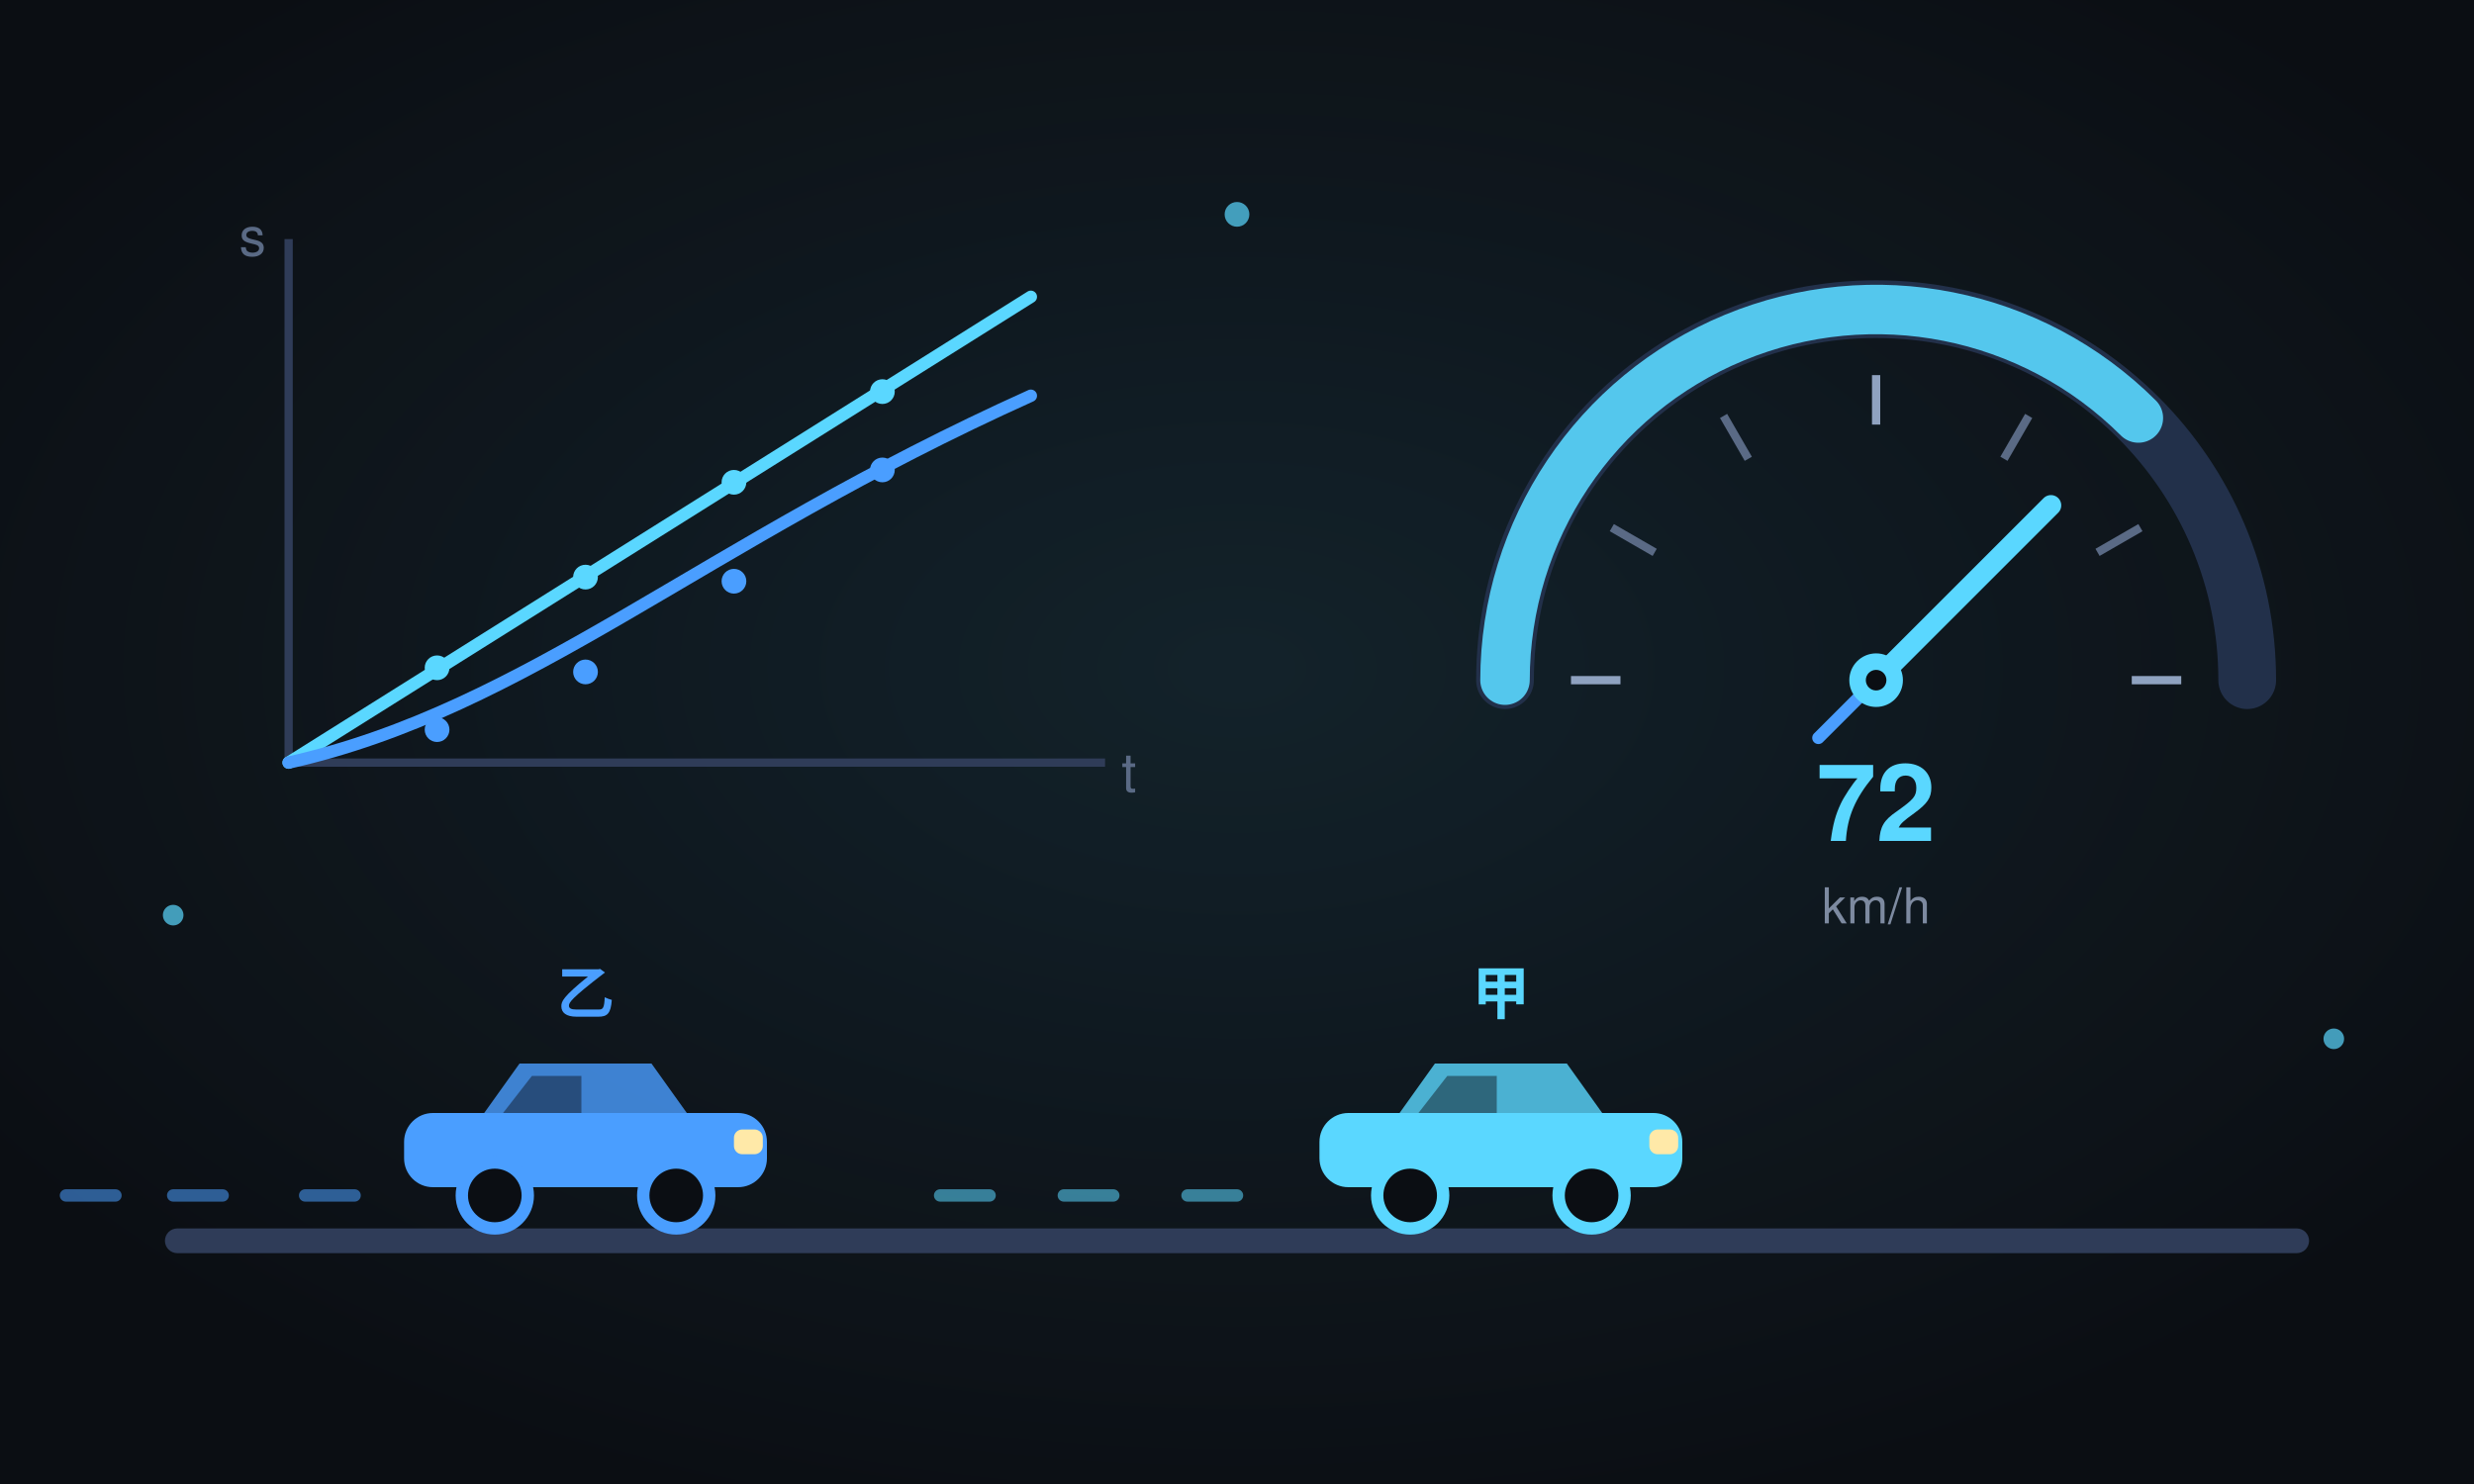
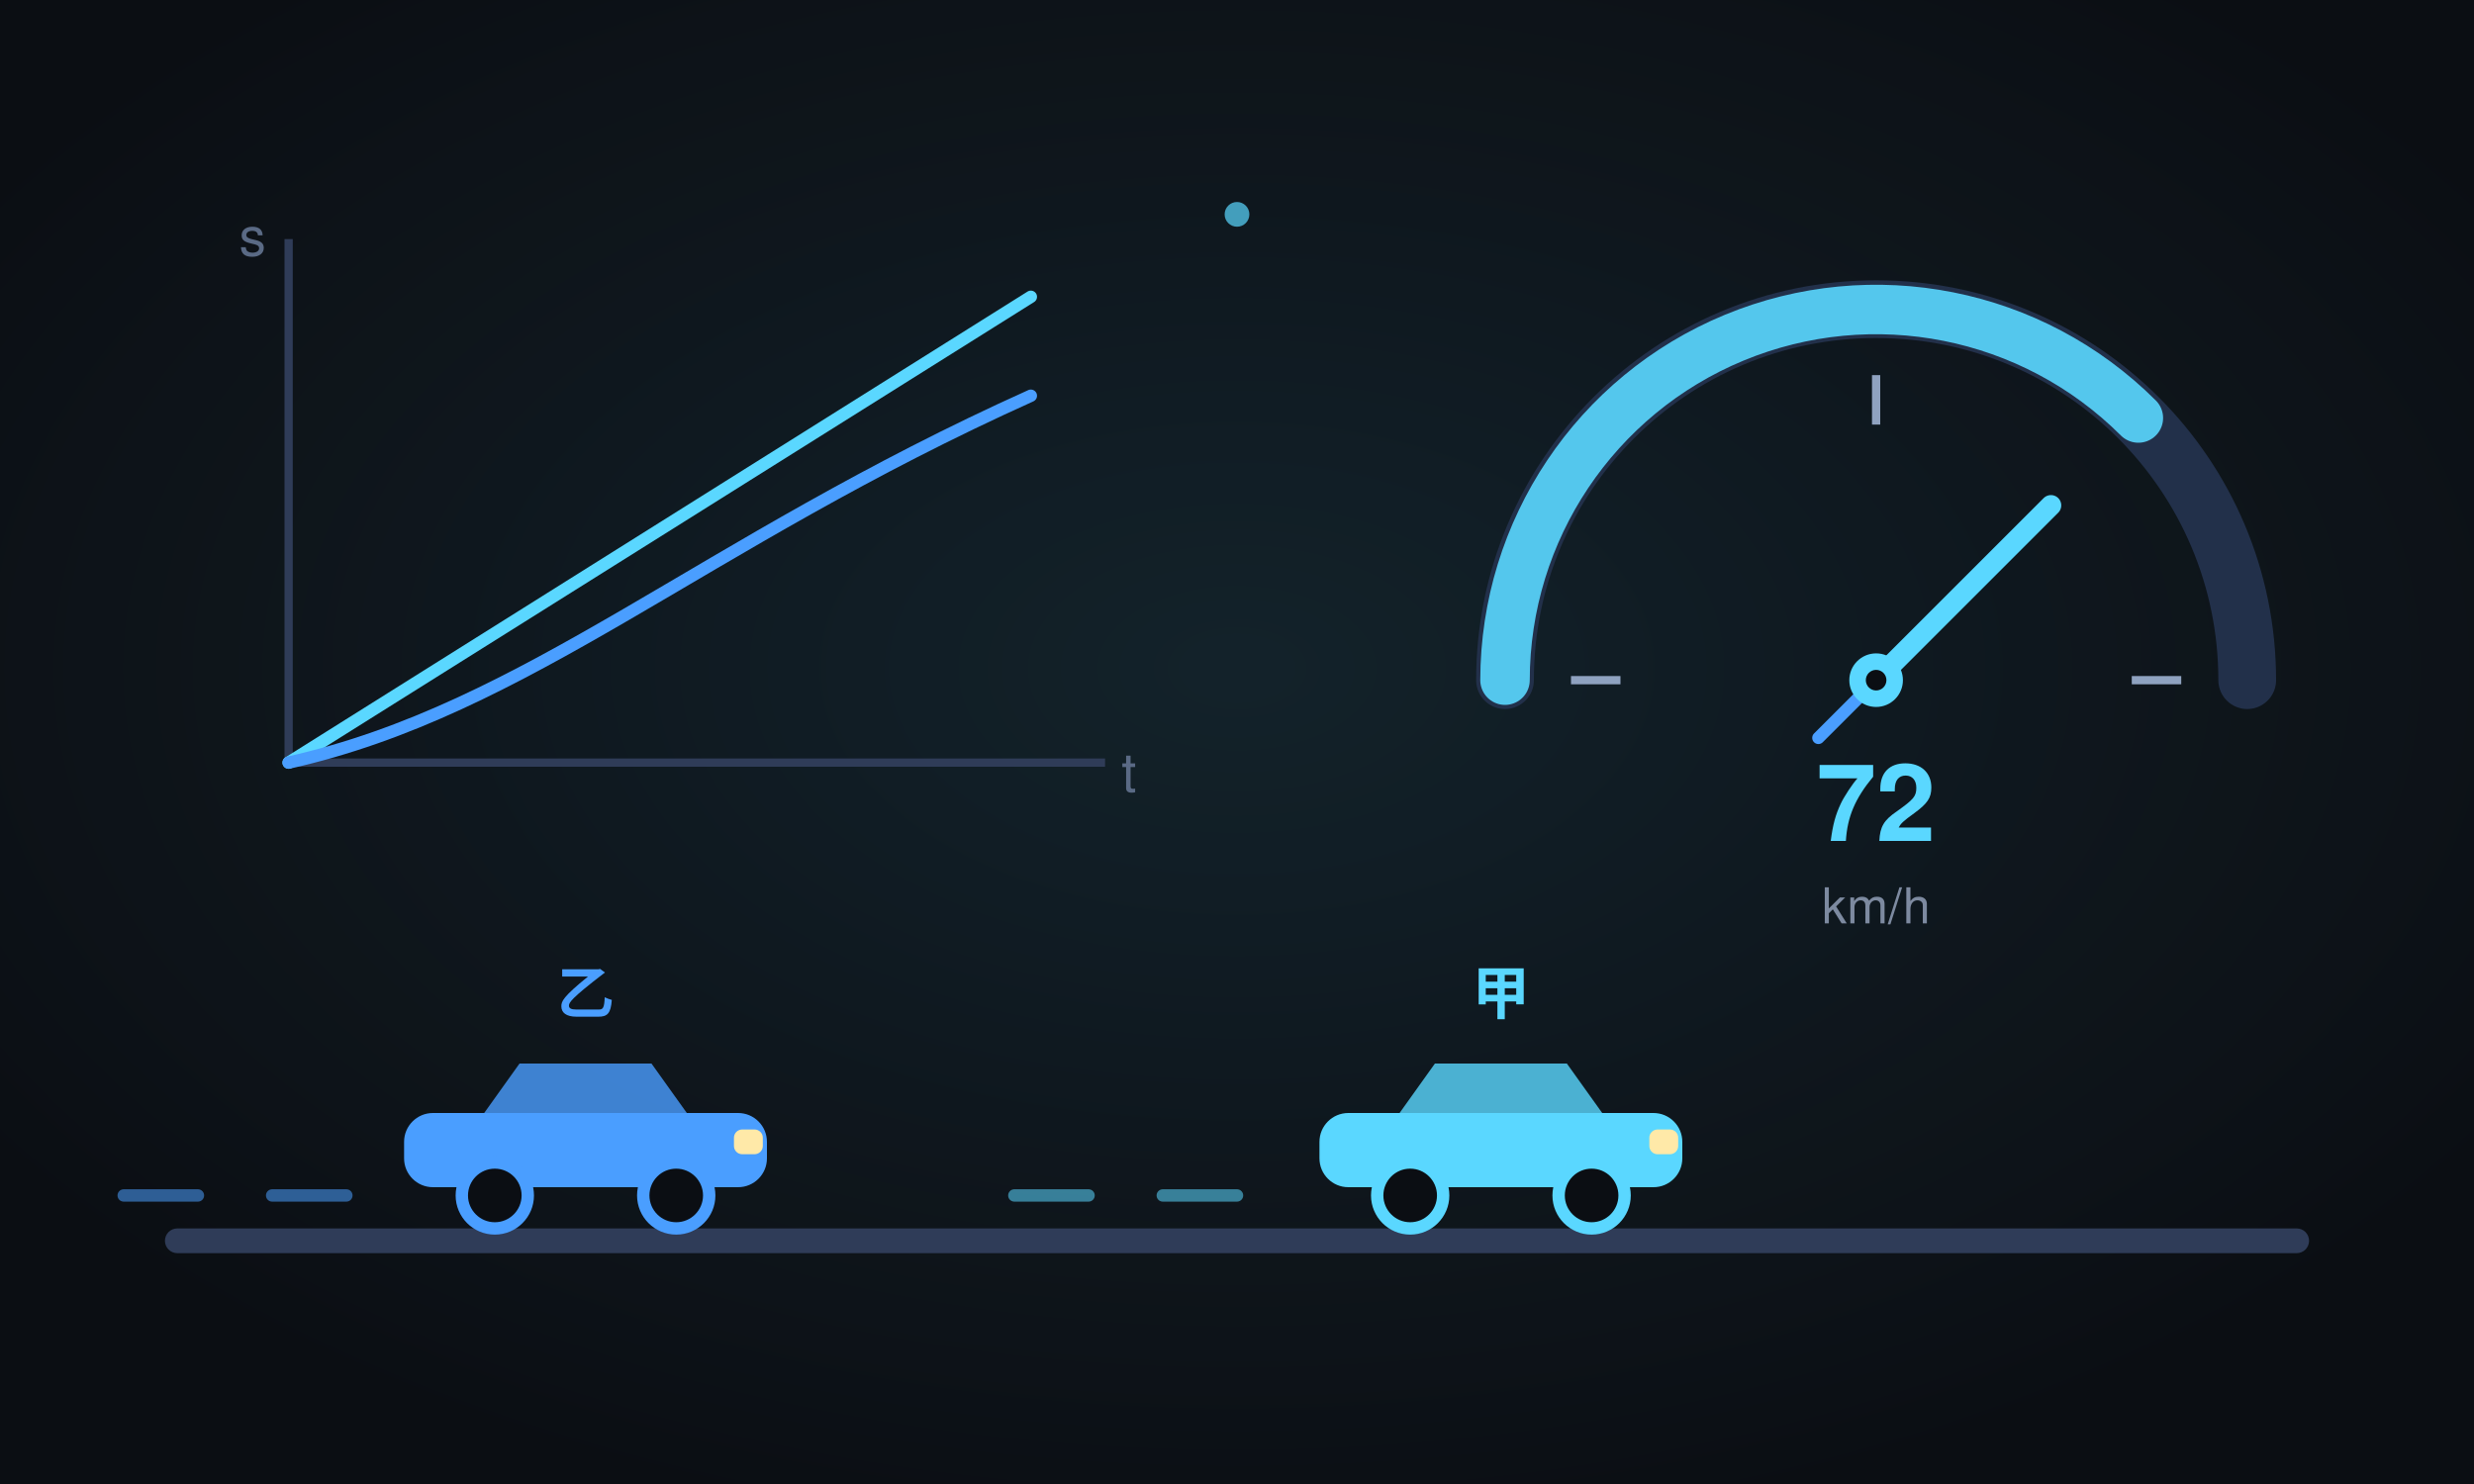
<svg xmlns="http://www.w3.org/2000/svg" viewBox="0 0 600 360" width="600" height="360">
  <defs>
    <radialGradient id="glow" cx="50%" cy="45%" r="60%">
      <stop offset="0%" stop-color="#5ad7ff" stop-opacity="0.10" />
      <stop offset="100%" stop-color="#5ad7ff" stop-opacity="0" />
    </radialGradient>
  </defs>
  <rect x="0" y="0" width="600" height="360" rx="0" fill="#0b0e13" />
  <rect x="0" y="0" width="600" height="360" fill="url(#glow)" />
  <g>
    <line x1="70" y1="58" x2="70" y2="185" stroke="#2f3c58" stroke-width="2" />
    <line x1="70" y1="185" x2="268" y2="185" stroke="#2f3c58" stroke-width="2" />
    <text x="58" y="62" font-family="Helvetica,Arial,sans-serif" font-size="13" fill="#5a6a85">s</text>
    <text x="272" y="192" font-family="Helvetica,Arial,sans-serif" font-size="13" fill="#5a6a85">t</text>
    <line x1="70" y1="185" x2="250" y2="72" stroke="#5ad7ff" stroke-width="3" stroke-linecap="round" />
-     <g fill="#5ad7ff">
-       <circle cx="106" cy="162" r="3" />
-       <circle cx="142" cy="140" r="3" />
-       <circle cx="178" cy="117" r="3" />
-       <circle cx="214" cy="95" r="3" />
-     </g>
    <path d="M70,185 C128,172 170,132 250,96" fill="none" stroke="#4a9eff" stroke-width="3" stroke-linecap="round" />
-     <g fill="#4a9eff">
-       <circle cx="106" cy="177" r="3" />
-       <circle cx="142" cy="163" r="3" />
-       <circle cx="178" cy="141" r="3" />
-       <circle cx="214" cy="114" r="3" />
-     </g>
  </g>
  <g>
    <path d="M365,165 A90,90 0 0 1 545,165" fill="none" stroke="#22304a" stroke-width="14" stroke-linecap="round" />
    <path d="M365,165 A90,90 0 0 1 518.6,101.4" fill="none" stroke="#5ad7ff" stroke-width="12" stroke-linecap="round" opacity="0.9" />
    <g stroke="#8fa2c0" stroke-width="2">
      <line x1="381" y1="165" x2="393" y2="165" />
      <line x1="455" y1="91" x2="455" y2="103" />
      <line x1="529" y1="165" x2="517" y2="165" />
-     </g>
-     <g stroke="#5a6a85" stroke-width="2">
-       <line x1="390.9" y1="128" x2="401.3" y2="134" />
-       <line x1="418" y1="100.9" x2="424" y2="111.3" />
-       <line x1="492" y1="100.9" x2="486" y2="111.3" />
-       <line x1="519.1" y1="128" x2="508.7" y2="134" />
    </g>
    <line x1="455" y1="165" x2="497.4" y2="122.6" stroke="#5ad7ff" stroke-width="5" stroke-linecap="round" />
    <line x1="455" y1="165" x2="441" y2="179" stroke="#4a9eff" stroke-width="3" stroke-linecap="round" />
    <circle cx="455" cy="165" r="6.5" fill="#5ad7ff" />
    <circle cx="455" cy="165" r="2.5" fill="#0b0e13" />
    <text x="455" y="204" font-family="Helvetica,Arial,sans-serif" font-size="26" font-weight="700" fill="#5ad7ff" text-anchor="middle">72</text>
    <text x="455" y="224" font-family="Helvetica,Arial,sans-serif" font-size="12" fill="#7d8aa0" text-anchor="middle">km/h</text>
  </g>
  <rect x="40" y="298" width="520" height="6" rx="3" fill="#2f3c58" />
  <g stroke="#4a9eff" stroke-width="3" stroke-linecap="round" opacity="0.55">
-     <line x1="16" y1="290" x2="28" y2="290" />
-     <line x1="42" y1="290" x2="54" y2="290" />
-     <line x1="74" y1="290" x2="86" y2="290" />
+     <line x1="30" y1="290" x2="48" y2="290" />
+     <line x1="66" y1="290" x2="84" y2="290" />
  </g>
  <text x="142" y="246" font-family="Helvetica,Arial,sans-serif" font-size="14" font-weight="700" fill="#4a9eff" text-anchor="middle">乙</text>
  <g transform="translate(96,252)">
    <path d="M20,20 L30,6 L62,6 L72,20 Z" fill="#4a9eff" opacity="0.8" />
-     <path d="M33,9 L45,9 L45,18 L26,18 Z" fill="#0b0e13" opacity="0.45" />
    <rect x="2" y="18" width="88" height="18" rx="7" fill="#4a9eff" />
    <rect x="82" y="22" width="7" height="6" rx="2" fill="#ffe9a8" />
    <circle cx="24" cy="38" r="8" fill="#0b0e13" stroke="#4a9eff" stroke-width="3" />
    <circle cx="68" cy="38" r="8" fill="#0b0e13" stroke="#4a9eff" stroke-width="3" />
  </g>
  <g stroke="#5ad7ff" stroke-width="3" stroke-linecap="round" opacity="0.55">
-     <line x1="228" y1="290" x2="240" y2="290" />
-     <line x1="258" y1="290" x2="270" y2="290" />
-     <line x1="288" y1="290" x2="300" y2="290" />
+     <line x1="246" y1="290" x2="264" y2="290" />
+     <line x1="282" y1="290" x2="300" y2="290" />
  </g>
  <text x="364" y="246" font-family="Helvetica,Arial,sans-serif" font-size="14" font-weight="700" fill="#5ad7ff" text-anchor="middle">甲</text>
  <g transform="translate(318,252)">
    <path d="M20,20 L30,6 L62,6 L72,20 Z" fill="#5ad7ff" opacity="0.8" />
-     <path d="M33,9 L45,9 L45,18 L26,18 Z" fill="#0b0e13" opacity="0.45" />
    <rect x="2" y="18" width="88" height="18" rx="7" fill="#5ad7ff" />
    <rect x="82" y="22" width="7" height="6" rx="2" fill="#ffe9a8" />
    <circle cx="24" cy="38" r="8" fill="#0b0e13" stroke="#5ad7ff" stroke-width="3" />
    <circle cx="68" cy="38" r="8" fill="#0b0e13" stroke="#5ad7ff" stroke-width="3" />
  </g>
  <g fill="#5ad7ff" opacity="0.7">
    <circle cx="300" cy="52" r="3" />
-     <circle cx="566" cy="252" r="2.5" />
-     <circle cx="42" cy="222" r="2.5" />
  </g>
</svg>
